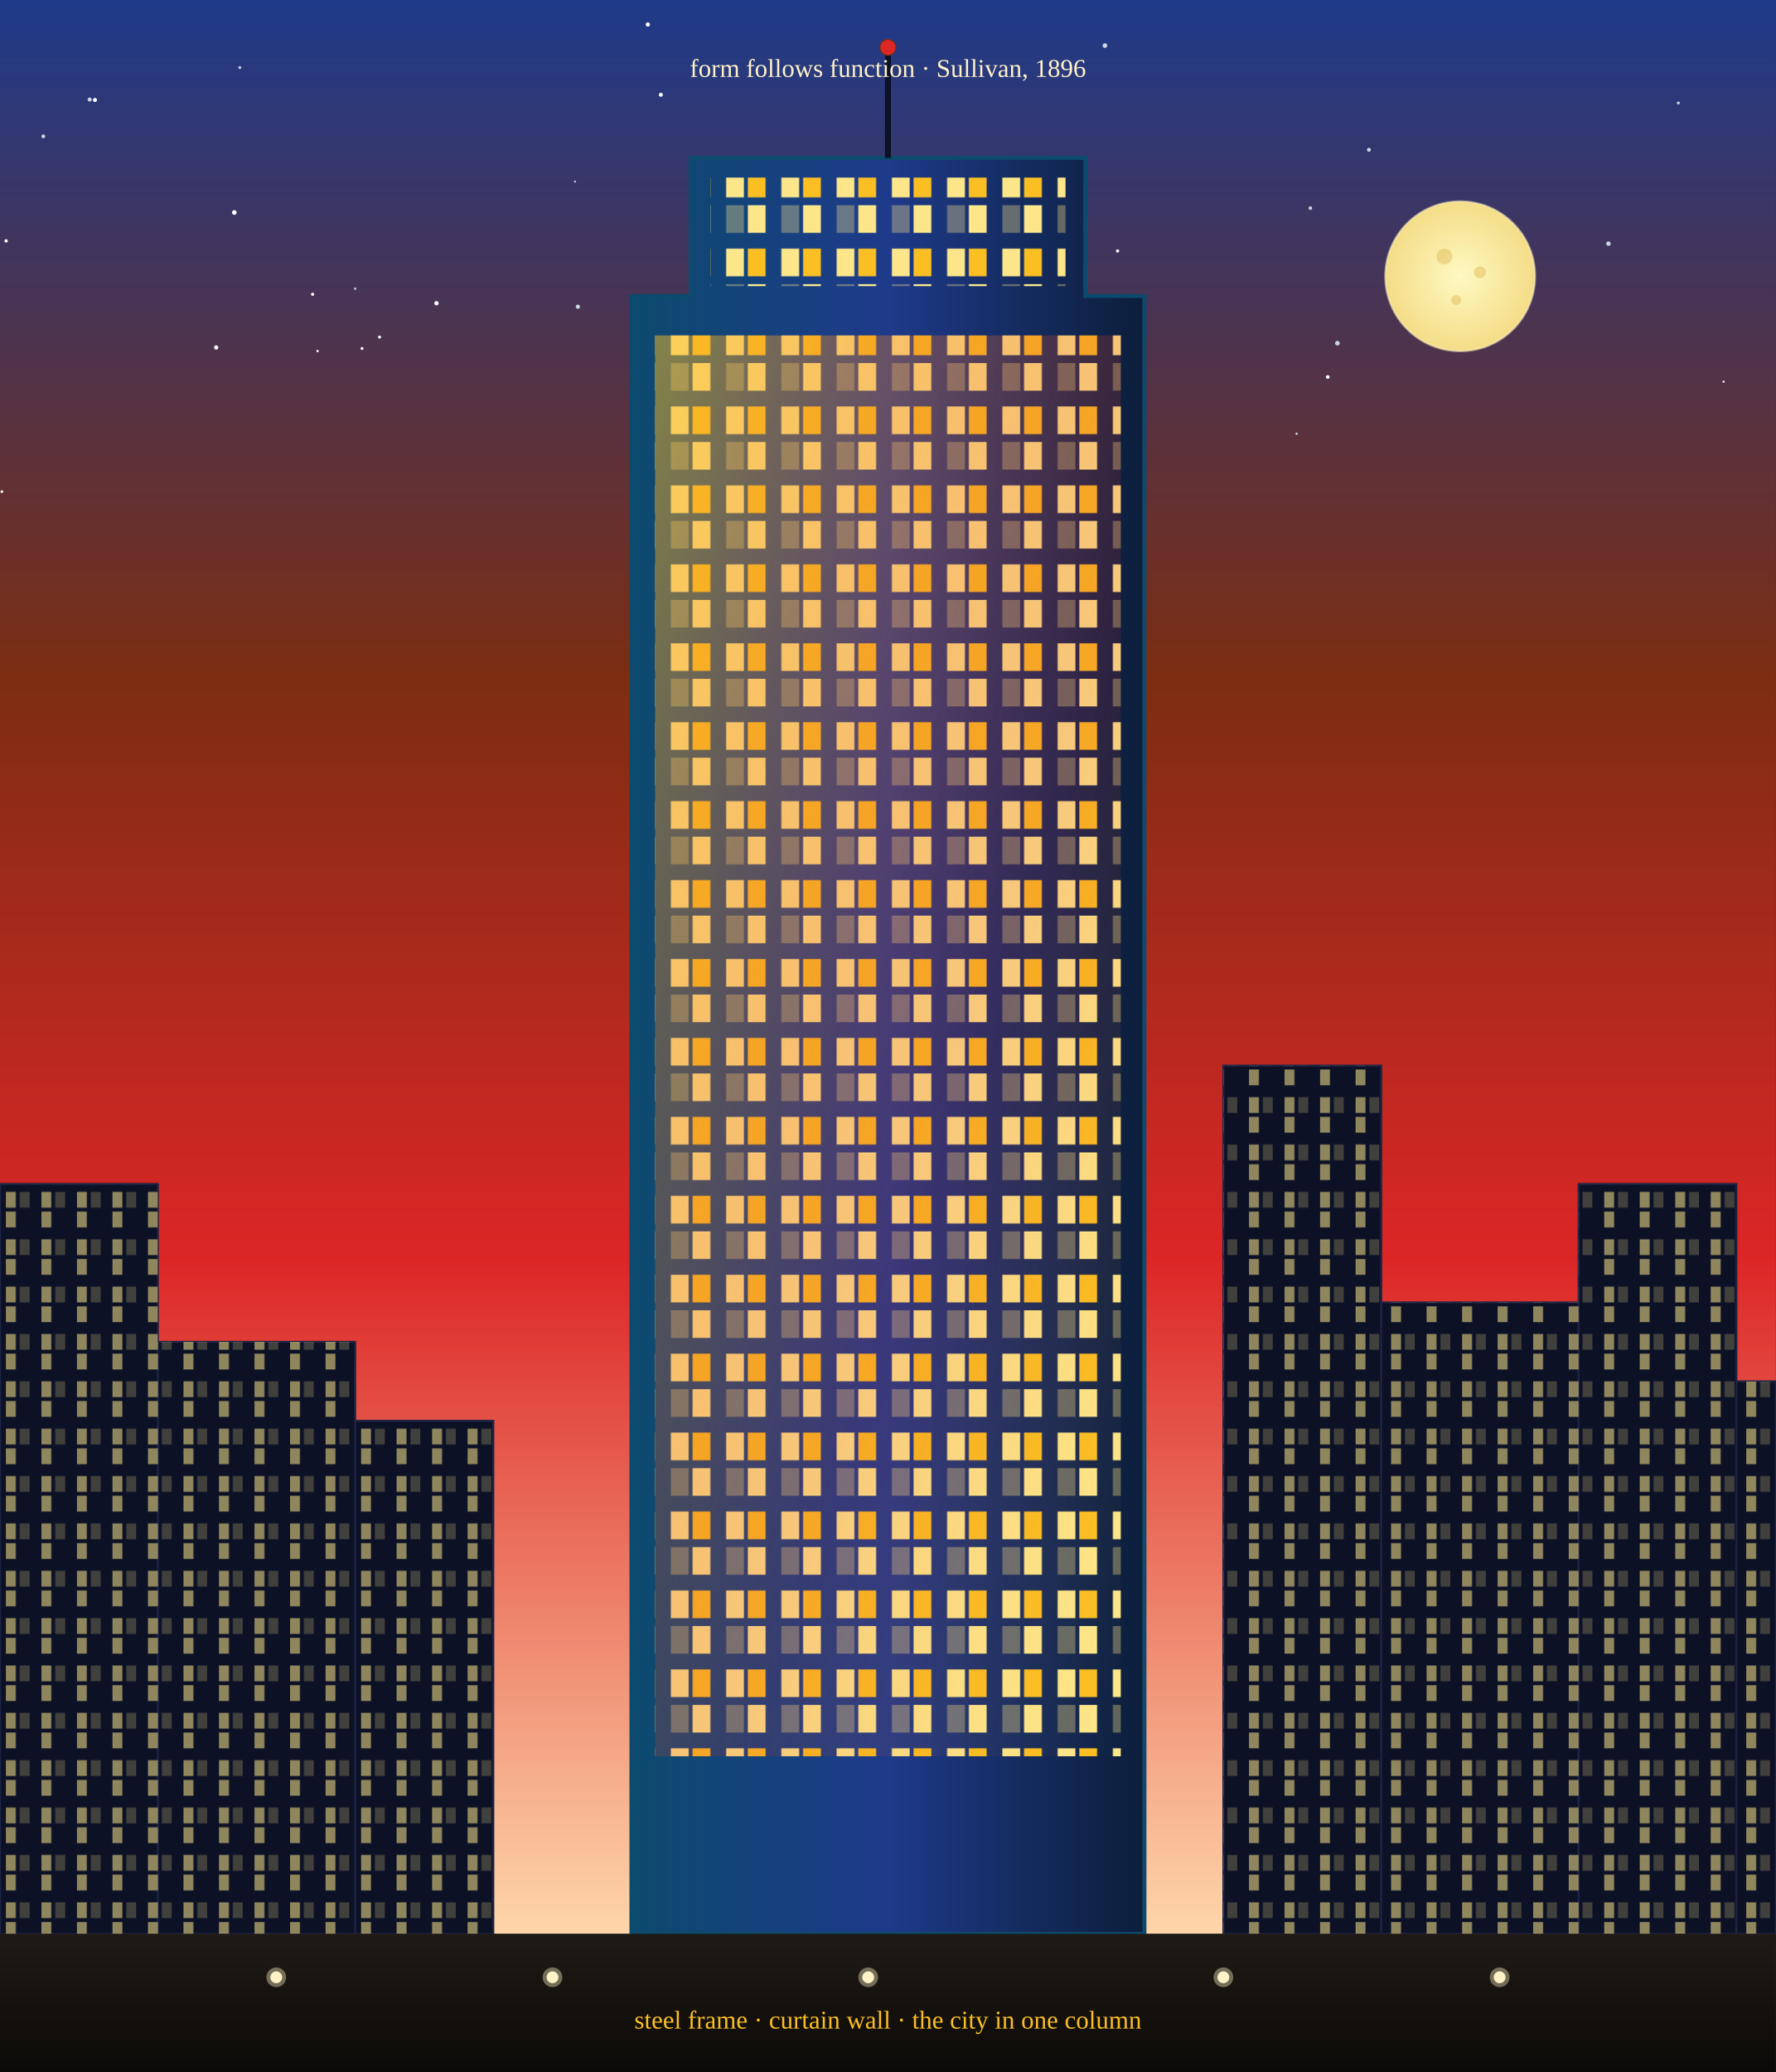
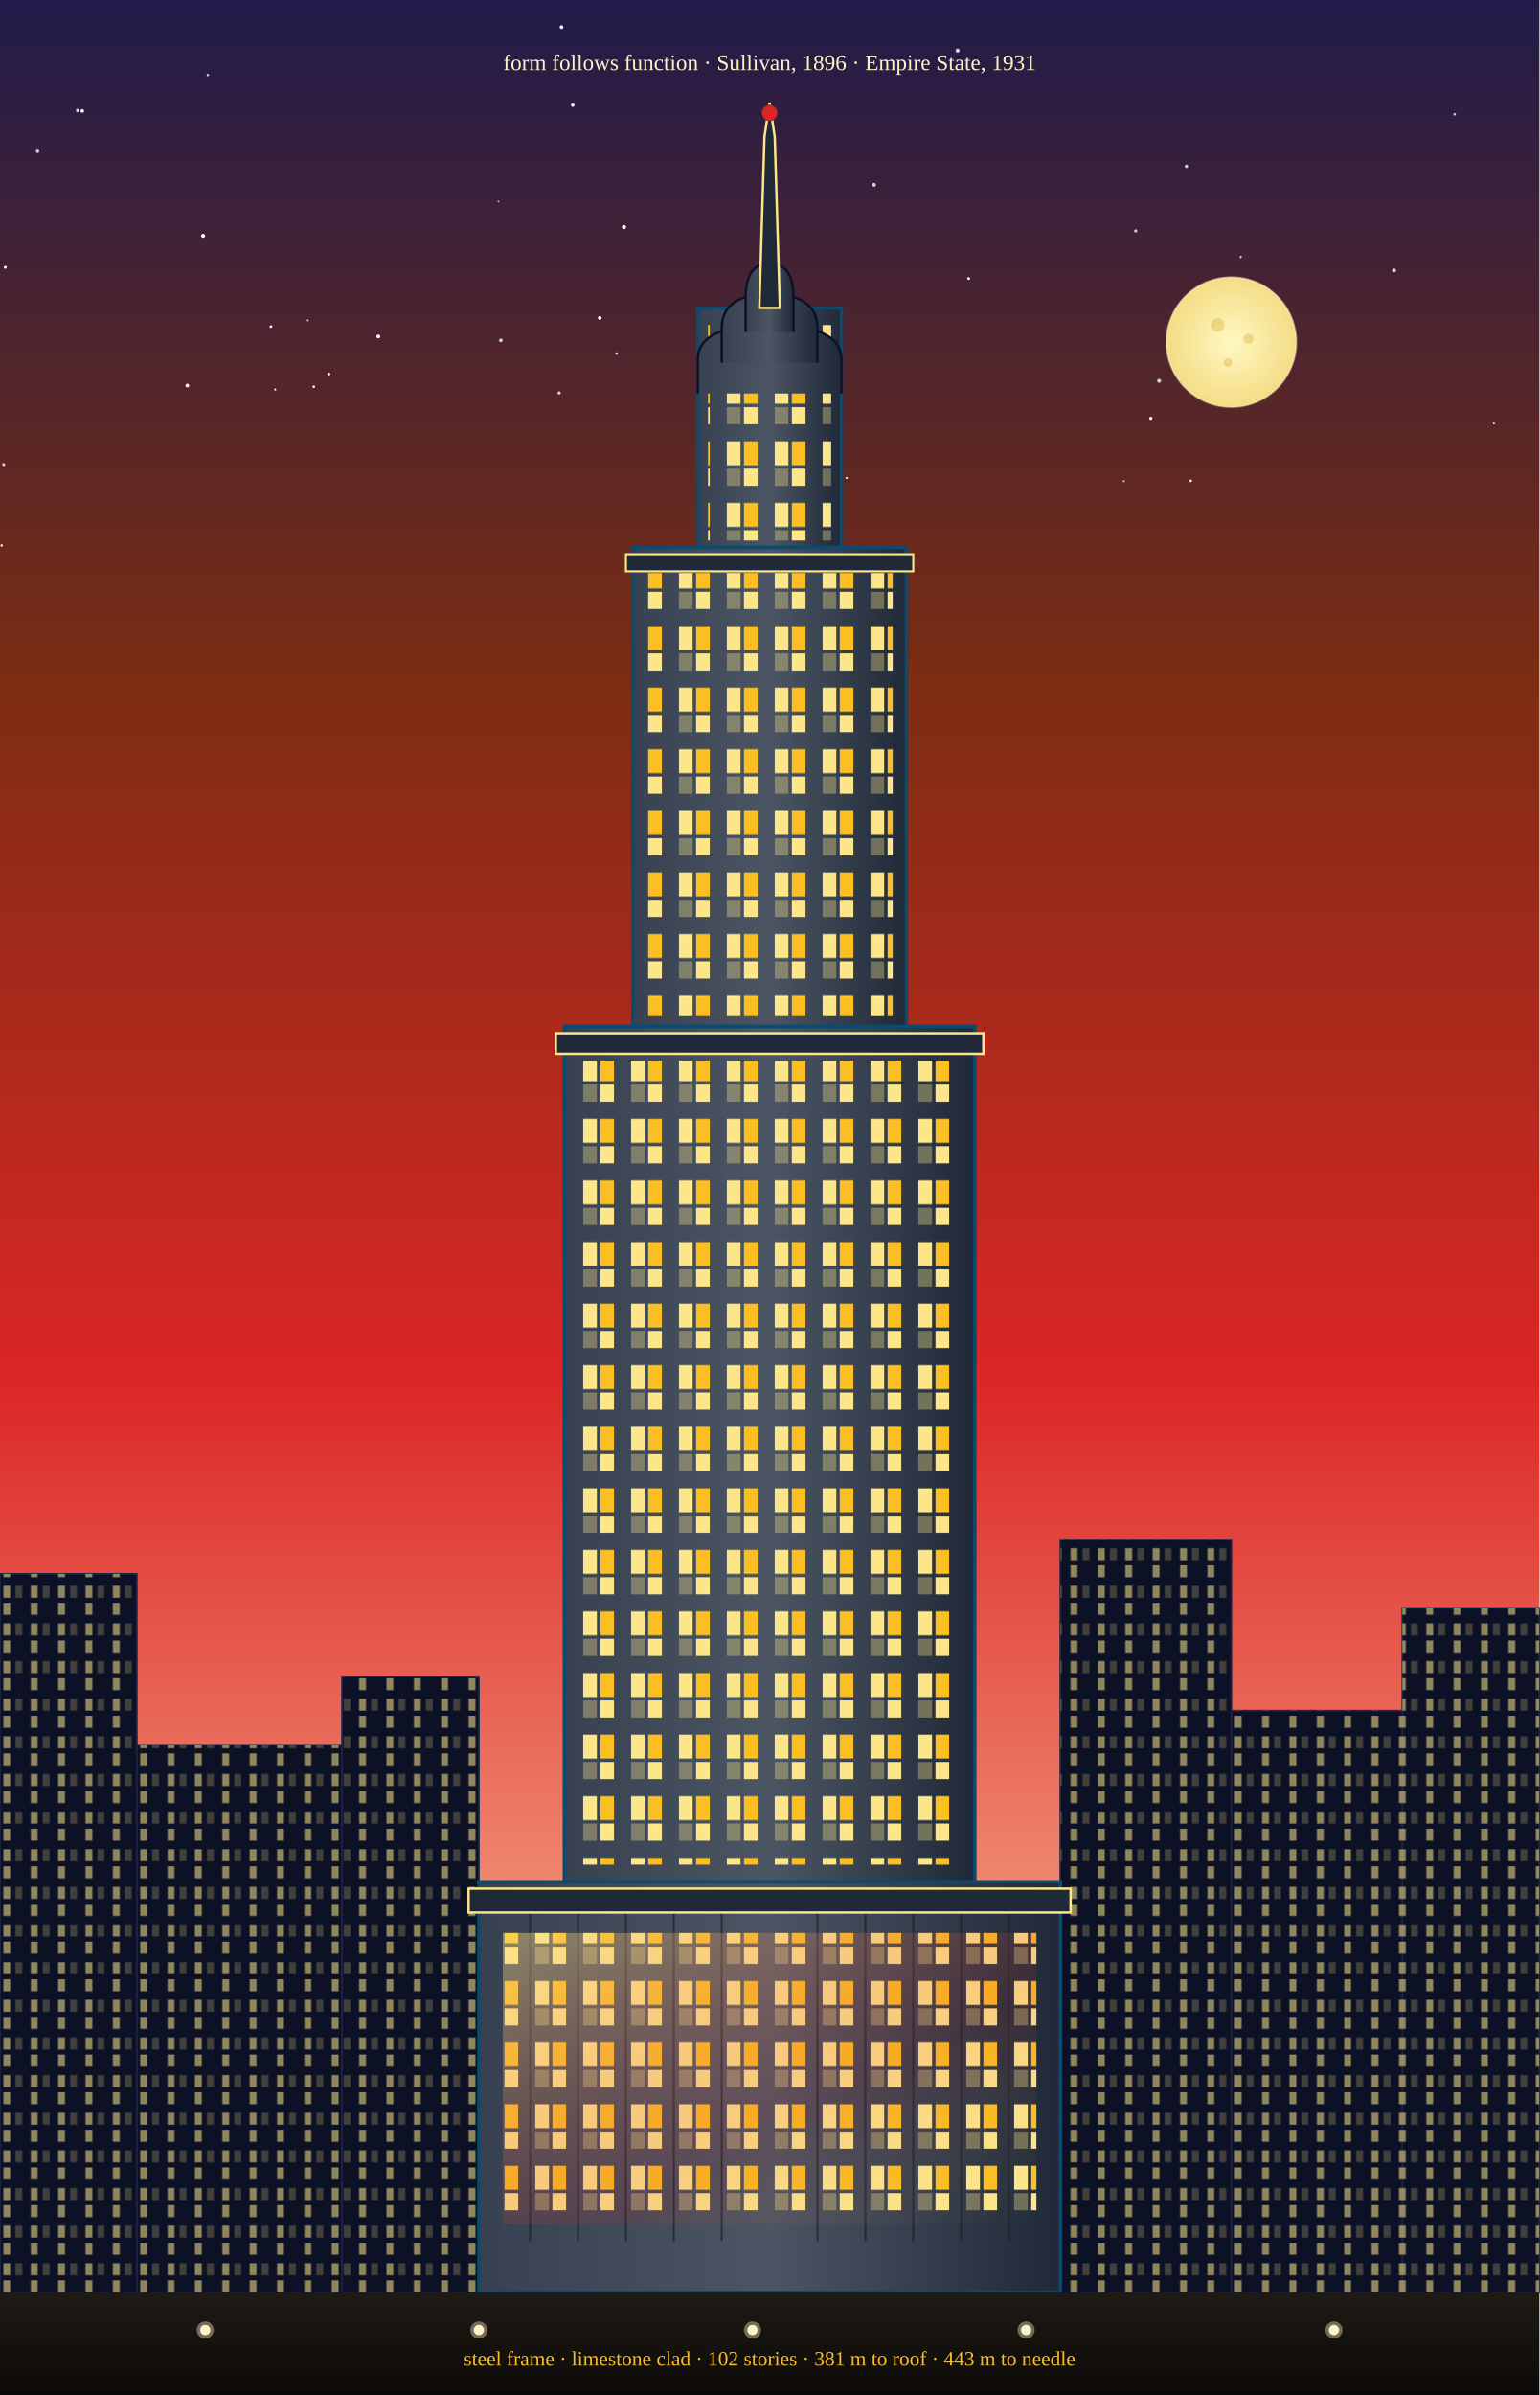
- <svg xmlns="http://www.w3.org/2000/svg" viewBox="0 0 900 1050" width="900" height="1050" role="img" aria-label="Glyph chart" aria-describedby="glyph-desc">
+ <svg xmlns="http://www.w3.org/2000/svg" viewBox="0 0 900 1400" width="900" height="1400" role="img" aria-label="Glyph chart" aria-describedby="glyph-desc">
  <defs>
    <linearGradient id="g-dusk" x1="0%" y1="0%" x2="0%" y2="100%">
-       <stop offset="0%" stop-color="#1e3a8a" stop-opacity="1" />
-       <stop offset="35%" stop-color="#7c2d12" stop-opacity="1" />
-       <stop offset="65%" stop-color="#dc2626" stop-opacity="1" />
+       <stop offset="0%" stop-color="#1e1b4b" stop-opacity="1" />
+       <stop offset="30%" stop-color="#7c2d12" stop-opacity="1" />
+       <stop offset="60%" stop-color="#dc2626" stop-opacity="1" />
      <stop offset="100%" stop-color="#fed7aa" stop-opacity="1" />
    </linearGradient>
    <linearGradient id="g-tower" x1="0%" y1="0%" x2="100%" y2="0%">
-       <stop offset="0%" stop-color="#0c4a6e" stop-opacity="1" />
-       <stop offset="50%" stop-color="#1e3a8a" stop-opacity="1" />
-       <stop offset="100%" stop-color="#0c1e3a" stop-opacity="1" />
+       <stop offset="0%" stop-color="#374151" stop-opacity="1" />
+       <stop offset="50%" stop-color="#4b5563" stop-opacity="1" />
+       <stop offset="100%" stop-color="#1f2937" stop-opacity="1" />
    </linearGradient>
    <linearGradient id="g-reflect" x1="0%" y1="0%" x2="100%" y2="100%">
-       <stop offset="0%" stop-color="#fbbf24" stop-opacity="0.5" />
-       <stop offset="60%" stop-color="#dc2626" stop-opacity="0.15" />
-       <stop offset="100%" stop-color="#fbbf24" stop-opacity="0" />
+       <stop offset="0%" stop-color="#fde68a" stop-opacity="0.42" />
+       <stop offset="60%" stop-color="#dc2626" stop-opacity="0.12" />
+       <stop offset="100%" stop-color="#fde68a" stop-opacity="0" />
    </linearGradient>
    <linearGradient id="g-ground" x1="0%" y1="0%" x2="0%" y2="100%">
      <stop offset="0%" stop-color="#1f1a14" stop-opacity="1" />
      <stop offset="100%" stop-color="#0c0a08" stop-opacity="1" />
    </linearGradient>
    <radialGradient id="g-moon" cx="50%" cy="50%" r="50%">
      <stop offset="0%" stop-color="#fef9c3" stop-opacity="1" />
      <stop offset="100%" stop-color="#fde68a" stop-opacity="0.95" />
    </radialGradient>
-     <pattern id="p-windows" width="28" height="40" patternUnits="userSpaceOnUse">
-       <rect x="4" y="6" width="9" height="14" fill="#fde68a" />
-       <rect x="15" y="6" width="9" height="14" fill="#fbbf24" />
-       <rect x="4" y="24" width="9" height="14" fill="rgba(253,230,138,.35)" />
-       <rect x="15" y="24" width="9" height="14" fill="#fde68a" />
+     <pattern id="p-windows" width="28" height="36" patternUnits="userSpaceOnUse">
+       <rect x="5" y="6" width="8" height="14" fill="#fde68a" />
+       <rect x="15" y="6" width="8" height="14" fill="#fbbf24" />
+       <rect x="5" y="22" width="8" height="10" fill="rgba(253,230,138,.35)" />
+       <rect x="15" y="22" width="8" height="10" fill="#fde68a" />
    </pattern>
-     <pattern id="p-adj-windows" width="18" height="24" patternUnits="userSpaceOnUse">
-       <rect x="3" y="4" width="5" height="8" fill="#fde68a" />
-       <rect x="10" y="4" width="5" height="8" fill="rgba(253,230,138,.4)" />
-       <rect x="3" y="14" width="5" height="8" fill="#fde68a" />
+     <pattern id="p-adj-windows" width="16" height="22" patternUnits="userSpaceOnUse">
+       <rect x="2" y="3" width="4" height="7" fill="#fde68a" />
+       <rect x="9" y="3" width="4" height="7" fill="rgba(253,230,138,.4)" />
+       <rect x="2" y="13" width="4" height="7" fill="#fde68a" />
    </pattern>
  </defs>
-   <rect x="0" y="0" width="900" height="1050" fill="transparent" />
-   <rect x="0" y="0" width="900" height="1050" fill="#0c1126" />
-   <g transform="translate(0.000, 0.000)">
-     <path d="M 0 0 L 900 0 L 900 980 L 0 980 Z" fill="url(#g-dusk)" stroke="none" />
-   </g>
-   <g transform="translate(740.000, 140.000)">
+   <rect x="0" y="0" width="900" height="1400" fill="transparent" />
+   <rect x="0" y="0" width="900" height="1400" fill="#0c1126" />
+   <g transform="translate(0.000, 0.000)">
+     <path d="M 0 0 L 900 0 L 900 1340 L 0 1340 Z" fill="url(#g-dusk)" stroke="none" />
+   </g>
+   <g transform="translate(720.000, 200.000)">
    <circle cx="0" cy="0" r="38" fill="url(#g-moon)" stroke="rgba(254,243,199,.5)" stroke-width="1" />
  </g>
-   <g transform="translate(732.000, 130.000)">
+   <g transform="translate(712.000, 190.000)">
    <circle cx="0" cy="0" r="4" fill="rgba(202,138,4,.25)" />
  </g>
-   <g transform="translate(750.000, 138.000)">
+   <g transform="translate(730.000, 198.000)">
    <circle cx="0" cy="0" r="3" fill="rgba(202,138,4,.25)" />
  </g>
-   <g transform="translate(738.000, 152.000)">
+   <g transform="translate(718.000, 212.000)">
    <circle cx="0" cy="0" r="2.5" fill="rgba(202,138,4,.25)" />
  </g>
  <g transform="translate(0.000, 0.000)">
-     <circle cx="0.951" cy="249.131" r="0.685" fill="#ffffff" />
-     <circle cx="815.157" cy="123.479" r="1.141" fill="#cbd5e1" />
-     <circle cx="183.477" cy="176.599" r="0.75" fill="#ffffff" />
-     <circle cx="850.577" cy="52.186" r="0.737" fill="#cbd5e1" />
-     <circle cx="328.316" cy="12.408" r="1.074" fill="#ffffff" />
-     <circle cx="45.441" cy="50.448" r="1.038" fill="#cbd5e1" />
-     <circle cx="118.756" cy="107.684" r="1.175" fill="#ffffff" />
-     <circle cx="21.95" cy="69.098" r="0.984" fill="#cbd5e1" />
-     <circle cx="334.9" cy="48.014" r="1.019" fill="#ffffff" />
-     <circle cx="292.864" cy="155.424" r="1.073" fill="#cbd5e1" />
-     <circle cx="3.104" cy="122.074" r="0.848" fill="#ffffff" />
-     <circle cx="179.97" cy="146.3" r="0.584" fill="#cbd5e1" />
-     <circle cx="350.681" cy="145.205" r="1.09" fill="#ffffff" />
-     <circle cx="360.545" cy="161.444" r="0.721" fill="#cbd5e1" />
-     <circle cx="160.936" cy="177.897" r="0.599" fill="#ffffff" />
-     <circle cx="291.405" cy="92.027" r="0.512" fill="#cbd5e1" />
-     <circle cx="458.617" cy="169.309" r="1.163" fill="#ffffff" />
-     <circle cx="470.817" cy="246.189" r="0.654" fill="#cbd5e1" />
-     <circle cx="672.884" cy="191.044" r="0.938" fill="#ffffff" />
-     <circle cx="326.949" cy="179.449" r="0.947" fill="#cbd5e1" />
-     <circle cx="109.551" cy="176.088" r="1.081" fill="#ffffff" />
-     <circle cx="664.077" cy="105.444" r="0.908" fill="#cbd5e1" />
-     <circle cx="48.126" cy="50.655" r="1.034" fill="#ffffff" />
-     <circle cx="677.786" cy="173.919" r="1.178" fill="#cbd5e1" />
-     <circle cx="192.37" cy="170.824" r="0.773" fill="#ffffff" />
-     <circle cx="121.548" cy="34.256" r="0.724" fill="#cbd5e1" />
-     <circle cx="873.52" cy="193.434" r="0.536" fill="#ffffff" />
-     <circle cx="511.021" cy="84.383" r="1.144" fill="#cbd5e1" />
-     <circle cx="221.213" cy="153.668" r="1.102" fill="#ffffff" />
-     <circle cx="559.959" cy="23.114" r="1.19" fill="#cbd5e1" />
-     <circle cx="495.127" cy="218.284" r="0.6" fill="#ffffff" />
-     <circle cx="693.758" cy="75.919" r="0.999" fill="#cbd5e1" />
-     <circle cx="566.381" cy="127.18" r="0.822" fill="#ffffff" />
-     <circle cx="657.131" cy="219.791" r="0.577" fill="#cbd5e1" />
-     <circle cx="158.417" cy="149.134" r="0.787" fill="#ffffff" />
-   </g>
-   <g transform="translate(0.000, 0.000)">
-     <path d="M 0 600 L 80 600 L 80 980 L 0 980 Z M 80 680 L 180 680 L 180 980 L 80 980 Z M 180 720 L 250 720 L 250 980 L 180 980 Z" fill="#0c1126" stroke="#1d2444" stroke-width="1" />
-   </g>
-   <g transform="translate(0.000, 0.000)">
-     <path d="M 620 540 L 700 540 L 700 980 L 620 980 Z M 700 660 L 800 660 L 800 980 L 700 980 Z M 800 600 L 880 600 L 880 980 L 800 980 Z M 880 700 L 900 700 L 900 980 L 880 980 Z" fill="#0c1126" stroke="#1d2444" stroke-width="1" />
-   </g>
-   <g transform="translate(0.000, 0.000)">
-     <path d="M 0 600 L 80 600 L 80 980 L 0 980 Z M 80 680 L 180 680 L 180 980 L 80 980 Z M 180 720 L 250 720 L 250 980 L 180 980 Z M 620 540 L 700 540 L 700 980 L 620 980 Z M 700 660 L 800 660 L 800 980 L 700 980 Z M 800 600 L 880 600 L 880 980 L 800 980 Z M 880 700 L 900 700 L 900 980 L 880 980 Z" fill="url(#p-adj-windows)" stroke="none" opacity="0.55" />
-   </g>
-   <g transform="translate(0.000, 0.000)">
-     <path d="M 320 980 L 320 150 L 350 150 L 350 80 L 550 80 L 550 150 L 580 150 L 580 980 Z" fill="url(#g-tower)" stroke="#0c4a6e" stroke-width="2" />
-   </g>
-   <g transform="translate(0.000, 0.000)">
-     <path d="M 332 170 L 568 170 L 568 890 L 332 890 Z" fill="url(#p-windows)" stroke="none" />
-   </g>
-   <g transform="translate(0.000, 0.000)">
-     <path d="M 360 90 L 540 90 L 540 145 L 360 145 Z" fill="url(#p-windows)" stroke="none" />
-   </g>
-   <g transform="translate(0.000, 0.000)">
-     <path d="M 332 170 L 568 170 L 568 890 L 332 890 Z" fill="url(#g-reflect)" stroke="none" />
-   </g>
-   <g transform="translate(450.000, 20.000)">
-     <polyline points="0,0 0,60" fill="none" stroke="#0c1126" stroke-width="3" />
-   </g>
-   <g transform="translate(450.000, 24.000)">
-     <circle cx="0" cy="0" r="4" fill="#dc2626" stroke="#7c2d12" stroke-width="0.5" />
-     <animateTransform attributeName="transform" type="scale" values="1;1.500;1" keyTimes="0;0.5;1" calcMode="spline" keySplines="0.42 0 0.58 1;0.42 0 0.58 1" dur="1.500s" repeatCount="indefinite" additive="sum" />
-   </g>
-   <g transform="translate(0.000, 980.000)">
-     <path d="M 0 0 L 900 0 L 900 70 L 0 70 Z" fill="url(#g-ground)" stroke="none" />
-   </g>
-   <g transform="translate(140.000, 1002.000)">
-     <circle cx="0" cy="0" r="3" fill="#fef3c7" stroke="rgba(254,243,199,.4)" stroke-width="4" />
-   </g>
-   <g transform="translate(280.000, 1002.000)">
-     <circle cx="0" cy="0" r="3" fill="#fef3c7" stroke="rgba(254,243,199,.4)" stroke-width="4" />
-   </g>
-   <g transform="translate(440.000, 1002.000)">
-     <circle cx="0" cy="0" r="3" fill="#fef3c7" stroke="rgba(254,243,199,.4)" stroke-width="4" />
-   </g>
-   <g transform="translate(620.000, 1002.000)">
-     <circle cx="0" cy="0" r="3" fill="#fef3c7" stroke="rgba(254,243,199,.4)" stroke-width="4" />
-   </g>
-   <g transform="translate(760.000, 1002.000)">
-     <circle cx="0" cy="0" r="3" fill="#fef3c7" stroke="rgba(254,243,199,.4)" stroke-width="4" />
-   </g>
-   <g transform="translate(450.000, 36.000)">
-     <text x="0" y="0" font-size="13" fill="#fef3c7" text-anchor="middle" dominant-baseline="middle">form follows function · Sullivan, 1896</text>
-   </g>
-   <g transform="translate(450.000, 1025.000)">
-     <text x="0" y="0" font-size="13" fill="#fbbf24" text-anchor="middle" dominant-baseline="middle">steel frame · curtain wall · the city in one column</text>
+     <circle cx="0.951" cy="318.888" r="0.685" fill="#ffffff" />
+     <circle cx="815.157" cy="158.054" r="1.141" fill="#cbd5e1" />
+     <circle cx="183.477" cy="226.046" r="0.75" fill="#ffffff" />
+     <circle cx="850.577" cy="66.798" r="0.737" fill="#cbd5e1" />
+     <circle cx="328.316" cy="15.882" r="1.074" fill="#ffffff" />
+     <circle cx="45.441" cy="64.574" r="1.038" fill="#cbd5e1" />
+     <circle cx="118.756" cy="137.835" r="1.175" fill="#ffffff" />
+     <circle cx="21.95" cy="88.445" r="0.984" fill="#cbd5e1" />
+     <circle cx="334.9" cy="61.458" r="1.019" fill="#ffffff" />
+     <circle cx="292.864" cy="198.942" r="1.073" fill="#cbd5e1" />
+     <circle cx="3.104" cy="156.254" r="0.848" fill="#ffffff" />
+     <circle cx="179.97" cy="187.264" r="0.584" fill="#cbd5e1" />
+     <circle cx="350.681" cy="185.863" r="1.09" fill="#ffffff" />
+     <circle cx="360.545" cy="206.649" r="0.721" fill="#cbd5e1" />
+     <circle cx="160.936" cy="227.709" r="0.599" fill="#ffffff" />
+     <circle cx="291.405" cy="117.795" r="0.512" fill="#cbd5e1" />
+     <circle cx="458.617" cy="216.716" r="1.163" fill="#ffffff" />
+     <circle cx="470.817" cy="315.122" r="0.654" fill="#cbd5e1" />
+     <circle cx="672.884" cy="244.537" r="0.938" fill="#ffffff" />
+     <circle cx="326.949" cy="229.694" r="0.947" fill="#cbd5e1" />
+     <circle cx="109.551" cy="225.393" r="1.081" fill="#ffffff" />
+     <circle cx="664.077" cy="134.969" r="0.908" fill="#cbd5e1" />
+     <circle cx="48.126" cy="64.839" r="1.034" fill="#ffffff" />
+     <circle cx="677.786" cy="222.616" r="1.178" fill="#cbd5e1" />
+     <circle cx="192.37" cy="218.655" r="0.773" fill="#ffffff" />
+     <circle cx="121.548" cy="43.848" r="0.724" fill="#cbd5e1" />
+     <circle cx="873.52" cy="247.596" r="0.536" fill="#ffffff" />
+     <circle cx="511.021" cy="108.01" r="1.144" fill="#cbd5e1" />
+     <circle cx="221.213" cy="196.695" r="1.102" fill="#ffffff" />
+     <circle cx="559.959" cy="29.586" r="1.19" fill="#cbd5e1" />
+     <circle cx="495.127" cy="279.403" r="0.6" fill="#ffffff" />
+     <circle cx="693.758" cy="97.176" r="0.999" fill="#cbd5e1" />
+     <circle cx="566.381" cy="162.791" r="0.822" fill="#ffffff" />
+     <circle cx="657.131" cy="281.332" r="0.577" fill="#cbd5e1" />
+     <circle cx="158.417" cy="190.892" r="0.787" fill="#ffffff" />
+     <circle cx="2.16" cy="271.59" r="0.884" fill="#cbd5e1" />
+     <circle cx="696.248" cy="281.075" r="0.739" fill="#ffffff" />
+     <circle cx="413.423" cy="220.965" r="1.102" fill="#cbd5e1" />
+     <circle cx="364.885" cy="132.724" r="1.198" fill="#ffffff" />
+     <circle cx="725.475" cy="150.24" r="0.668" fill="#cbd5e1" />
+   </g>
+   <g transform="translate(0.000, 0.000)">
+     <path d="M 0 920 L 80 920 L 80 1340 L 0 1340 Z M 80 1020 L 200 1020 L 200 1340 L 80 1340 Z M 200 980 L 280 980 L 280 1340 L 200 1340 Z" fill="#0c1126" stroke="#1d2444" stroke-width="1" />
+   </g>
+   <g transform="translate(0.000, 0.000)">
+     <path d="M 620 900 L 720 900 L 720 1340 L 620 1340 Z M 720 1000 L 820 1000 L 820 1340 L 720 1340 Z M 820 940 L 900 940 L 900 1340 L 820 1340 Z" fill="#0c1126" stroke="#1d2444" stroke-width="1" />
+   </g>
+   <g transform="translate(0.000, 0.000)">
+     <path d="M 0 920 L 80 920 L 80 1340 L 0 1340 Z M 80 1020 L 200 1020 L 200 1340 L 80 1340 Z M 200 980 L 280 980 L 280 1340 L 200 1340 Z M 620 900 L 720 900 L 720 1340 L 620 1340 Z M 720 1000 L 820 1000 L 820 1340 L 720 1340 Z M 820 940 L 900 940 L 900 1340 L 820 1340 Z" fill="url(#p-adj-windows)" stroke="none" opacity="0.55" />
+   </g>
+   <g transform="translate(0.000, 0.000)">
+     <path d="M 280 1340 L 280 1100 L 620 1100 L 620 1340 Z" fill="url(#g-tower)" stroke="#0c4a6e" stroke-width="2" />
+   </g>
+   <g transform="translate(0.000, 0.000)">
+     <path d="M 294 1300 L 606 1300 L 606 1130 L 294 1130 Z" fill="url(#p-windows)" stroke="none" />
+   </g>
+   <g transform="translate(310.000, 0.000)">
+     <polyline points="0,1110 0,1310" fill="none" stroke="rgba(31,30,40,.7)" stroke-width="1.2" />
+   </g>
+   <g transform="translate(338.000, 0.000)">
+     <polyline points="0,1110 0,1310" fill="none" stroke="rgba(31,30,40,.7)" stroke-width="1.2" />
+   </g>
+   <g transform="translate(366.000, 0.000)">
+     <polyline points="0,1110 0,1310" fill="none" stroke="rgba(31,30,40,.7)" stroke-width="1.2" />
+   </g>
+   <g transform="translate(394.000, 0.000)">
+     <polyline points="0,1110 0,1310" fill="none" stroke="rgba(31,30,40,.7)" stroke-width="1.2" />
+   </g>
+   <g transform="translate(422.000, 0.000)">
+     <polyline points="0,1110 0,1310" fill="none" stroke="rgba(31,30,40,.7)" stroke-width="1.2" />
+   </g>
+   <g transform="translate(478.000, 0.000)">
+     <polyline points="0,1110 0,1310" fill="none" stroke="rgba(31,30,40,.7)" stroke-width="1.2" />
+   </g>
+   <g transform="translate(506.000, 0.000)">
+     <polyline points="0,1110 0,1310" fill="none" stroke="rgba(31,30,40,.7)" stroke-width="1.2" />
+   </g>
+   <g transform="translate(534.000, 0.000)">
+     <polyline points="0,1110 0,1310" fill="none" stroke="rgba(31,30,40,.7)" stroke-width="1.2" />
+   </g>
+   <g transform="translate(562.000, 0.000)">
+     <polyline points="0,1110 0,1310" fill="none" stroke="rgba(31,30,40,.7)" stroke-width="1.2" />
+   </g>
+   <g transform="translate(590.000, 0.000)">
+     <polyline points="0,1110 0,1310" fill="none" stroke="rgba(31,30,40,.7)" stroke-width="1.2" />
+   </g>
+   <g transform="translate(0.000, 1104.000)">
+     <path d="M 274 0 L 626 0 L 626 14 L 274 14 Z" fill="#1f2937" stroke="#fde68a" stroke-width="1.4" />
+   </g>
+   <g transform="translate(0.000, 0.000)">
+     <path d="M 330 1100 L 330 600 L 570 600 L 570 1100 Z" fill="url(#g-tower)" stroke="#0c4a6e" stroke-width="2" />
+   </g>
+   <g transform="translate(0.000, 0.000)">
+     <path d="M 340 1090 L 560 1090 L 560 620 L 340 620 Z" fill="url(#p-windows)" stroke="none" />
+   </g>
+   <g transform="translate(0.000, 604.000)">
+     <path d="M 325 0 L 575 0 L 575 12 L 325 12 Z" fill="#1f2937" stroke="#fde68a" stroke-width="1.4" />
+   </g>
+   <g transform="translate(0.000, 0.000)">
+     <path d="M 370 600 L 370 320 L 530 320 L 530 600 Z" fill="url(#g-tower)" stroke="#0c4a6e" stroke-width="2" />
+   </g>
+   <g transform="translate(0.000, 0.000)">
+     <path d="M 378 594 L 522 594 L 522 335 L 378 335 Z" fill="url(#p-windows)" stroke="none" />
+   </g>
+   <g transform="translate(0.000, 324.000)">
+     <path d="M 366 0 L 534 0 L 534 10 L 366 10 Z" fill="#1f2937" stroke="#fde68a" stroke-width="1.2" />
+   </g>
+   <g transform="translate(0.000, 0.000)">
+     <path d="M 408 320 L 408 180 L 492 180 L 492 320 Z" fill="url(#g-tower)" stroke="#0c4a6e" stroke-width="2" />
+   </g>
+   <g transform="translate(0.000, 0.000)">
+     <path d="M 414 316 L 486 316 L 486 190 L 414 190 Z" fill="url(#p-windows)" stroke="none" />
+   </g>
+   <g transform="translate(450.000, 0.000)">
+     <path d="M -42 230 L -42 210 Q -42 190, 0 190 Q 42 190, 42 210 L 42 230" fill="url(#g-tower)" stroke="#0c1126" stroke-width="1.4" />
+   </g>
+   <g transform="translate(450.000, 0.000)">
+     <path d="M -28 212 L -28 192 Q -28 172, 0 172 Q 28 172, 28 192 L 28 212" fill="url(#g-tower)" stroke="#0c1126" stroke-width="1.4" />
+   </g>
+   <g transform="translate(450.000, 0.000)">
+     <path d="M -14 194 L -14 174 Q -14 154, 0 154 Q 14 154, 14 174 L 14 194" fill="url(#g-tower)" stroke="#0c1126" stroke-width="1.4" />
+   </g>
+   <g transform="translate(0.000, 0.000)">
+     <path d="M 294 1300 L 606 1300 L 606 1130 L 294 1130 Z" fill="url(#g-reflect)" stroke="none" />
+   </g>
+   <g transform="translate(0.000, 0.000)">
+     <path d="M 444 180 L 456 180 L 453 80 L 450 60 L 447 80 Z" fill="#1f2937" stroke="#fde68a" stroke-width="1.4" />
+   </g>
+   <g transform="translate(450.000, 66.000)">
+     <circle cx="0" cy="0" r="4.5" fill="#dc2626" stroke="#7c2d12" stroke-width="0.5" />
+     <animateTransform attributeName="transform" type="scale" values="1;1.600;1" keyTimes="0;0.5;1" calcMode="spline" keySplines="0.42 0 0.58 1;0.42 0 0.58 1" dur="1.500s" repeatCount="indefinite" additive="sum" />
+   </g>
+   <g transform="translate(0.000, 1340.000)">
+     <path d="M 0 0 L 900 0 L 900 60 L 0 60 Z" fill="url(#g-ground)" stroke="none" />
+   </g>
+   <g transform="translate(120.000, 1362.000)">
+     <circle cx="0" cy="0" r="3" fill="#fef3c7" stroke="rgba(254,243,199,.4)" stroke-width="4" />
+   </g>
+   <g transform="translate(280.000, 1362.000)">
+     <circle cx="0" cy="0" r="3" fill="#fef3c7" stroke="rgba(254,243,199,.4)" stroke-width="4" />
+   </g>
+   <g transform="translate(440.000, 1362.000)">
+     <circle cx="0" cy="0" r="3" fill="#fef3c7" stroke="rgba(254,243,199,.4)" stroke-width="4" />
+   </g>
+   <g transform="translate(600.000, 1362.000)">
+     <circle cx="0" cy="0" r="3" fill="#fef3c7" stroke="rgba(254,243,199,.4)" stroke-width="4" />
+   </g>
+   <g transform="translate(780.000, 1362.000)">
+     <circle cx="0" cy="0" r="3" fill="#fef3c7" stroke="rgba(254,243,199,.4)" stroke-width="4" />
+   </g>
+   <g transform="translate(450.000, 38.000)">
+     <text x="0" y="0" font-size="13" fill="#fef3c7" text-anchor="middle" dominant-baseline="middle">form follows function · Sullivan, 1896 · Empire State, 1931</text>
+   </g>
+   <g transform="translate(450.000, 1380.000)">
+     <text x="0" y="0" font-size="12" fill="#fbbf24" text-anchor="middle" dominant-baseline="middle">steel frame · limestone clad · 102 stories · 381 m to roof · 443 m to needle</text>
  </g>
</svg>
